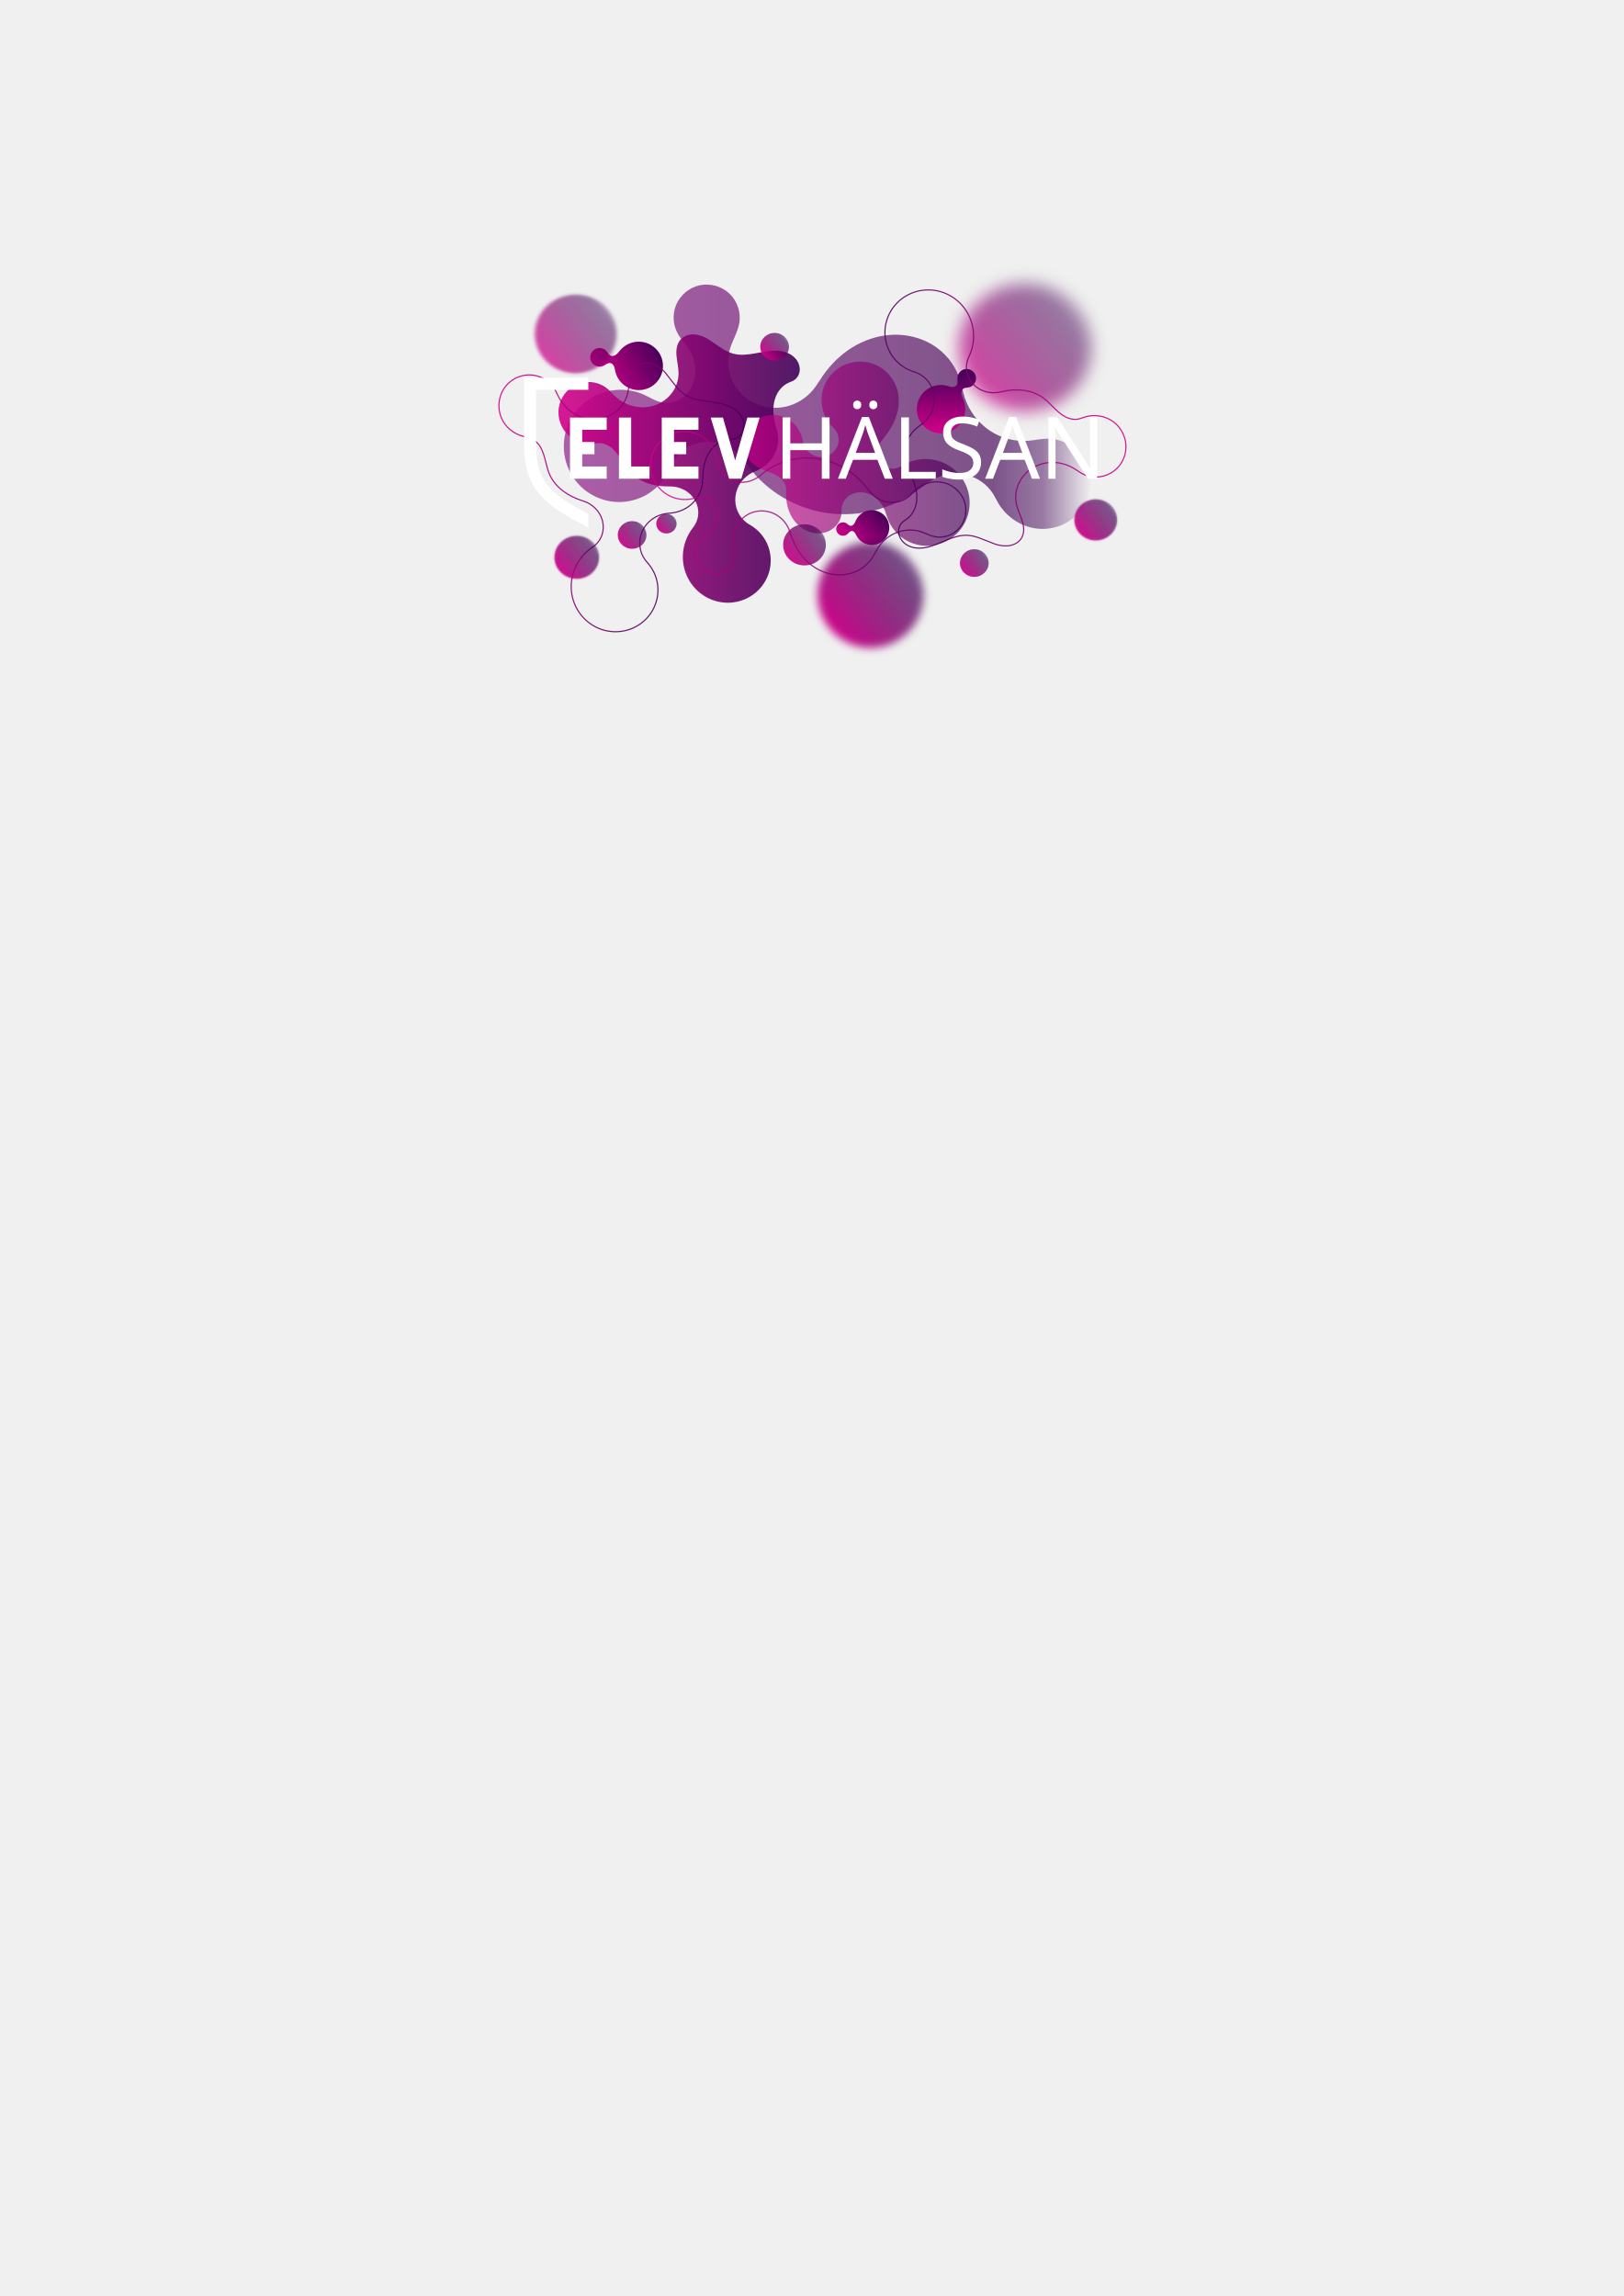
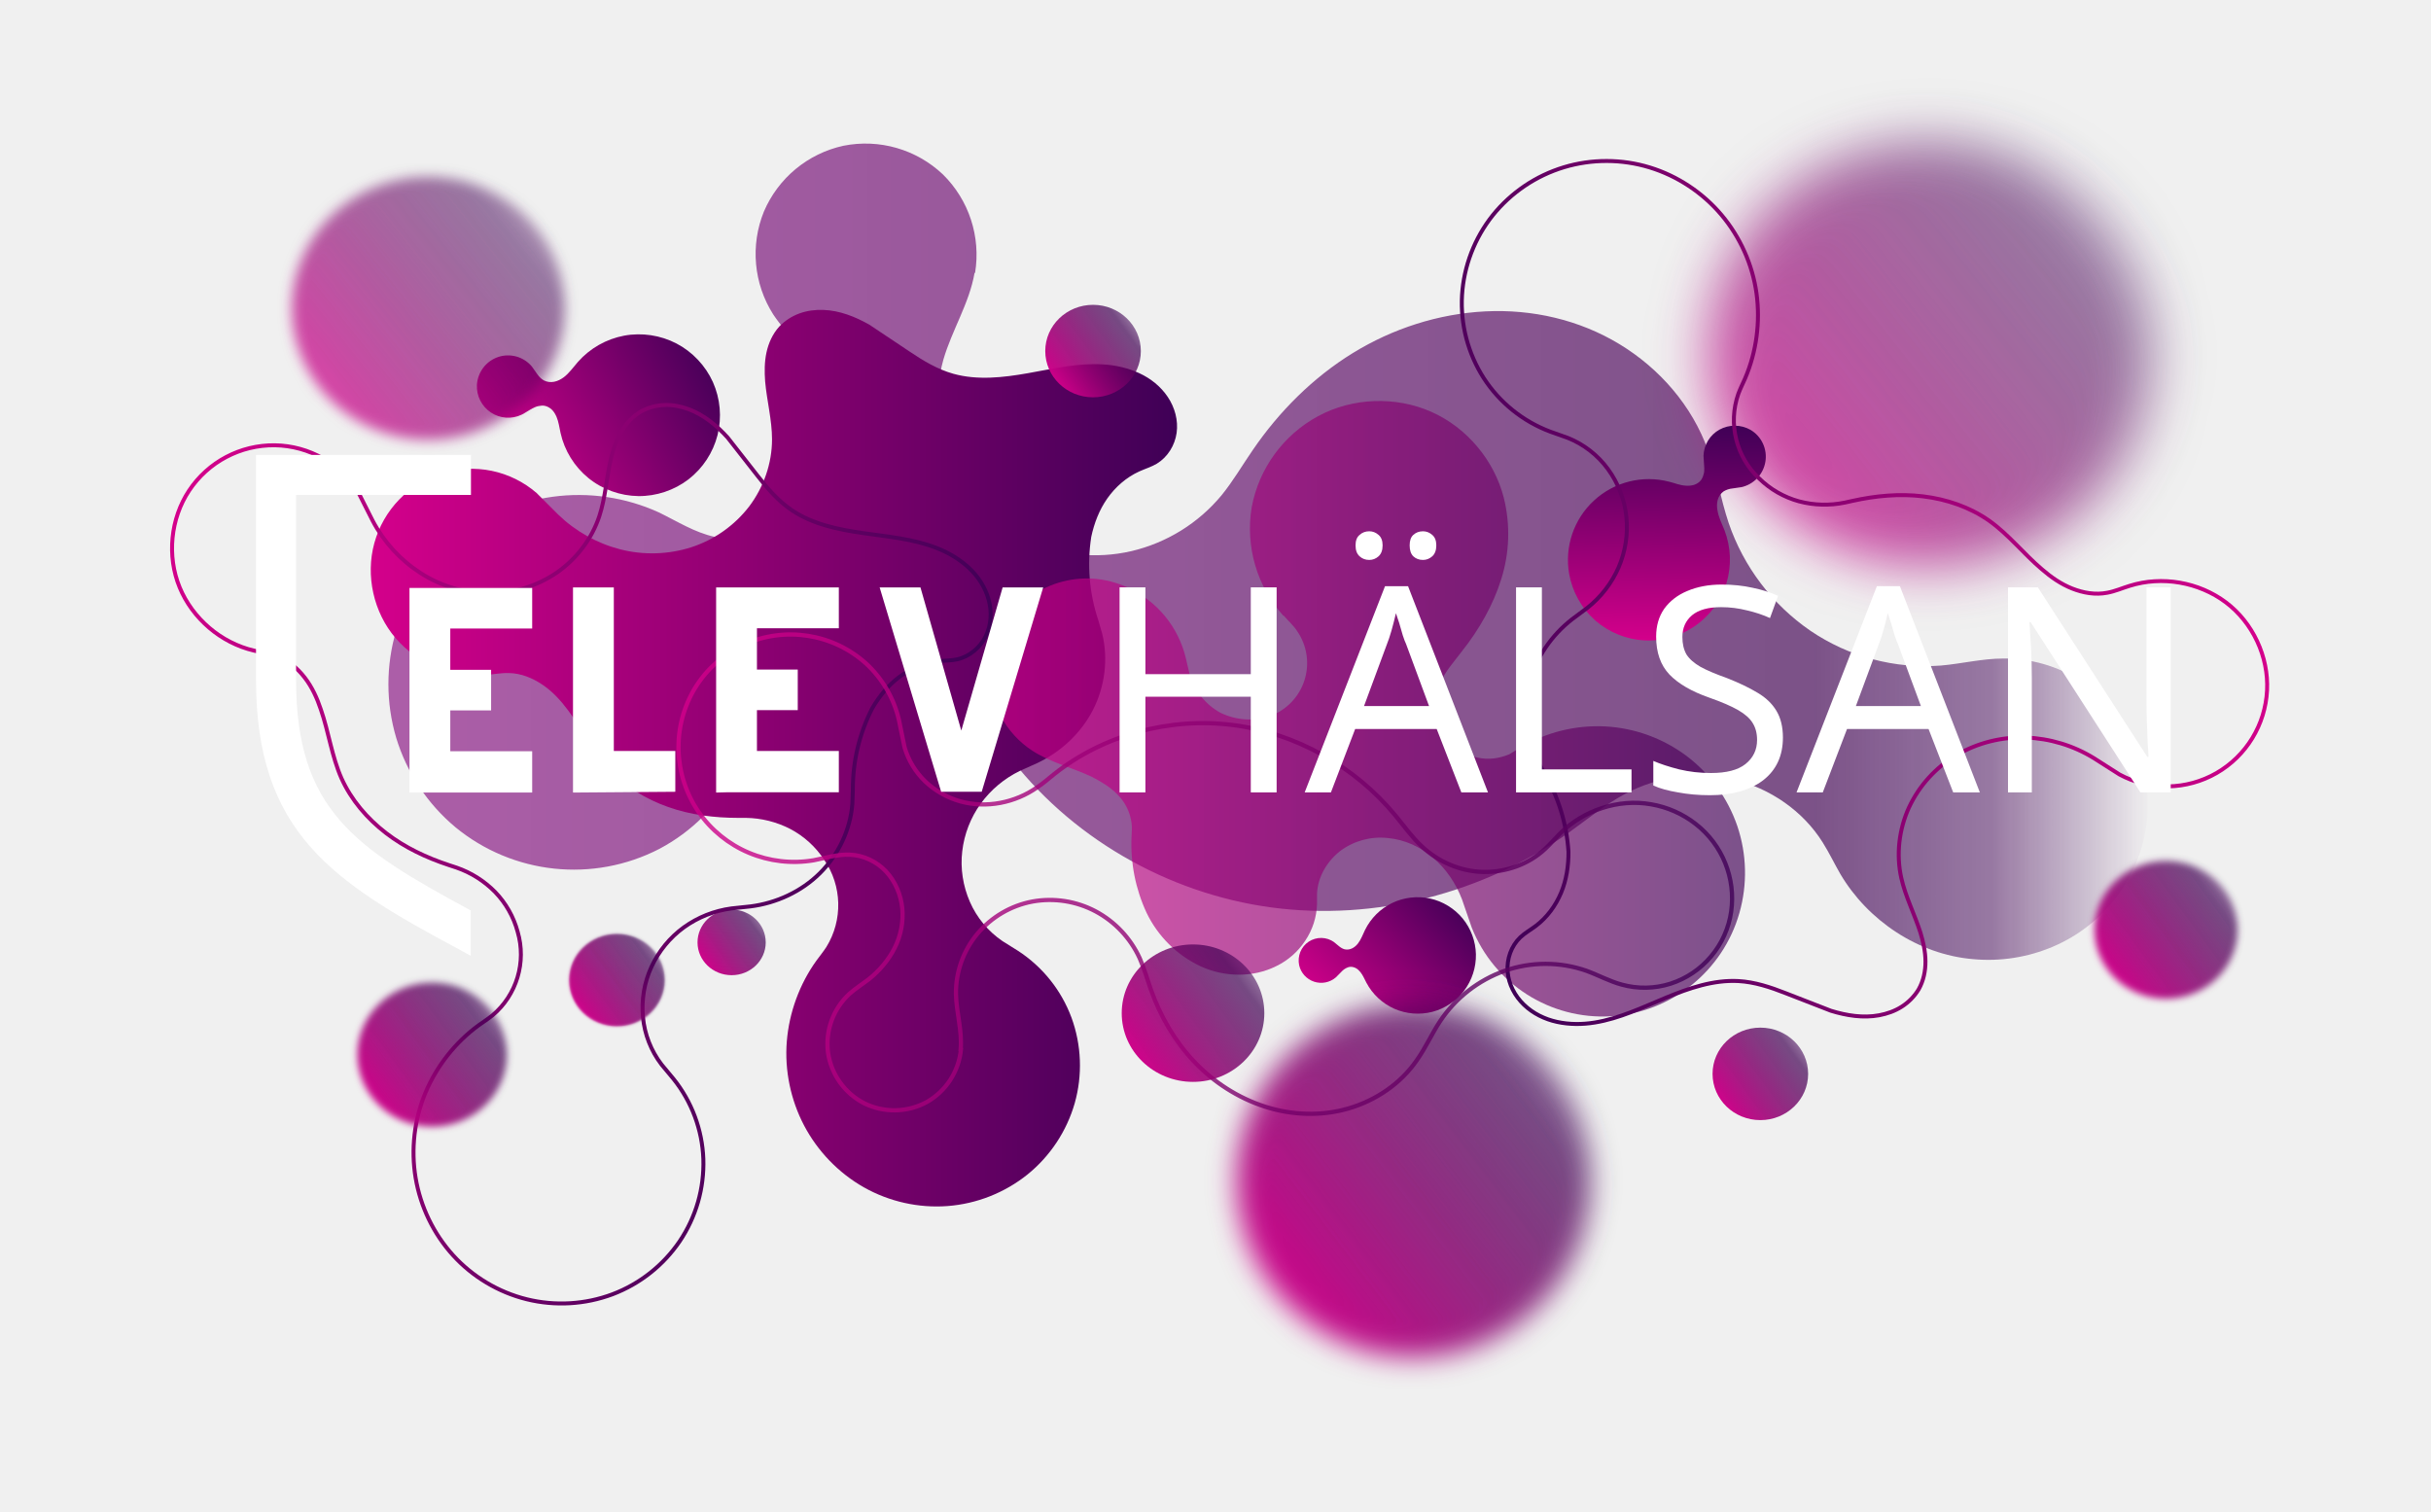
- <svg xmlns="http://www.w3.org/2000/svg" xmlns:xlink="http://www.w3.org/1999/xlink" width="793.701" height="1122.52" viewBox="0 0 210 297">
-   <style>.B{opacity:.948}.C{color-interpolation-filters:sRGB}.D{opacity:.893}.E{fill-rule:evenodd}</style>
+ <svg xmlns="http://www.w3.org/2000/svg" xmlns:xlink="http://www.w3.org/1999/xlink" viewBox="0 0 94.1 58.52">
  <defs>
-     <linearGradient xlink:href="#B" id="A" x1="70.89" y1="32.739" x2="75.998" y2="36.486" />
-     <linearGradient id="B" gradientUnits="userSpaceOnUse">
+     <linearGradient id="z" x1="70.89" x2="76" y1="32.74" y2="36.49" xlink:href="#a" />
+     <linearGradient id="a" gradientUnits="userSpaceOnUse">
      <stop offset="0" stop-color="#d4008b" />
-       <stop offset=".815" stop-color="#3f0052" stop-opacity=".686" />
-       <stop offset=".908" stop-color="#3f0054" stop-opacity=".515" />
+       <stop offset=".81" stop-color="#3f0052" stop-opacity=".69" />
+       <stop offset=".91" stop-color="#3f0054" stop-opacity=".52" />
      <stop offset="1" stop-color="#3f0056" stop-opacity="0" />
    </linearGradient>
-     <filter id="C" x="-.063" width="1.127" y="-.066" height="1.132" class="C">
-       <feGaussianBlur stdDeviation=".145" />
-     </filter>
-     <linearGradient xlink:href="#B" id="D" x1="137.841" y1="38.352" x2="142.949" y2="42.098" />
-     <linearGradient xlink:href="#B" id="E" x1="101.901" y1="-72.549" x2="107.043" y2="-68.778" />
-     <linearGradient xlink:href="#B" id="F" x1="85.168" y1="-68.728" x2="87.62" y2="-66.93" />
-     <linearGradient xlink:href="#B" id="G" x1="124.567" y1="-74.223" x2="128.021" y2="-71.691" />
-     <linearGradient xlink:href="#B" id="H" x1="77.209" y1="-57.702" x2="80.662" y2="-55.169" />
-     <filter id="I" x="-.037" width="1.073" y="-.038" height="1.076" class="C">
-       <feGaussianBlur stdDeviation=".056" />
-     </filter>
-     <linearGradient xlink:href="#B" id="J" x1="98.74" y1="-46.243" x2="102.193" y2="-43.711" />
-     <linearGradient xlink:href="#B" id="K" x1="106.589" y1="43.756" x2="119.251" y2="53.394" />
-     <filter id="L" x="-.055" width="1.11" y="-.055" height="1.11" class="C">
-       <feGaussianBlur stdDeviation=".313" />
-     </filter>
-     <linearGradient xlink:href="#N" id="M" x1="130.996" y1="-20.419" x2="198.652" y2="-20.419" />
-     <linearGradient id="N" gradientUnits="userSpaceOnUse">
+     <linearGradient id="x" x1="137.84" x2="142.95" y1="38.35" y2="42.1" xlink:href="#a" />
+     <linearGradient id="w" x1="101.9" x2="107.04" y1="-72.55" y2="-68.78" xlink:href="#a" />
+     <linearGradient id="v" x1="85.17" x2="87.62" y1="-68.73" y2="-66.93" xlink:href="#a" />
+     <linearGradient id="u" x1="124.57" x2="128.02" y1="-74.22" y2="-71.69" xlink:href="#a" />
+     <linearGradient id="s" x1="77.21" x2="80.66" y1="-57.7" y2="-55.17" xlink:href="#a" />
+     <linearGradient id="r" x1="98.74" x2="102.19" y1="-46.24" y2="-43.71" xlink:href="#a" />
+     <linearGradient id="i" x1="106.59" x2="119.25" y1="43.76" y2="53.39" xlink:href="#a" />
+     <linearGradient id="p" x1="131" x2="198.65" y1="-20.42" y2="-20.42" xlink:href="#b" />
+     <linearGradient id="b" gradientUnits="userSpaceOnUse">
      <stop offset="0" stop-color="#d4008b" />
      <stop offset="1" stop-color="#3f0056" />
    </linearGradient>
-     <linearGradient xlink:href="#N" id="O" x1="42.934" y1="-31.541" x2="98.255" y2="-31.541" />
-     <linearGradient xlink:href="#N" id="P" x1="11.699" y1="65.468" x2="-32.612" y2="63.643" />
-     <linearGradient xlink:href="#N" id="Q" x1="5.354" y1="3.47" x2="44.394" y2="3.47" />
-     <linearGradient xlink:href="#N" id="R" x1="108.465" y1="-11.573" x2="129.871" y2="-11.573" />
-     <linearGradient xlink:href="#N" id="S" x1="43.067" y1="-31.541" x2="98.123" y2="-31.541" />
-     <filter id="T" x="-.154" width="1.307" y="-.154" height="1.307" class="C">
-       <feGaussianBlur stdDeviation=".871" />
-     </filter>
-     <linearGradient xlink:href="#B" id="U" x1="105.755" y1="25.492" x2="118.417" y2="35.13" />
-     <filter id="V" x="-.095" width="1.19" y="-.095" height="1.19" class="C">
-       <feGaussianBlur stdDeviation=".537" />
-     </filter>
-     <linearGradient id="W" x1="130.864" y1="-20.418" x2="198.784" y2="-20.418" gradientUnits="userSpaceOnUse">
-       <stop offset="0" stop-color="#81007a" stop-opacity=".642" />
-       <stop offset=".815" stop-color="#3f0052" stop-opacity=".686" />
-       <stop offset=".908" stop-color="#3f0054" stop-opacity=".515" />
+     <linearGradient id="n" x1="5.35" x2="44.39" y1="3.47" y2="3.47" gradientTransform="scale(.2165 -.2165) rotate(88.77 211.83 93.62)" xlink:href="#b" />
+     <linearGradient id="m" x1="108.47" x2="129.87" y1="-11.57" y2="-11.57" gradientTransform="matrix(1.3808 0 0 -1.3808 -111.6 11.45)" xlink:href="#b" />
+     <linearGradient id="k" x1="43.07" x2="98.12" y1="-31.54" y2="-31.54" xlink:href="#b" />
+     <linearGradient id="g" x1="105.75" x2="118.42" y1="25.49" y2="35.13" xlink:href="#a" />
+     <linearGradient id="c" x1="130.86" x2="198.78" y1="-20.42" y2="-20.42" gradientUnits="userSpaceOnUse">
+       <stop offset="0" stop-color="#81007a" stop-opacity=".64" />
+       <stop offset=".81" stop-color="#3f0052" stop-opacity=".69" />
+       <stop offset=".91" stop-color="#3f0054" stop-opacity=".52" />
      <stop offset="1" stop-color="#3f0056" stop-opacity="0" />
    </linearGradient>
-     <path id="X" d="M153.546-9.692c.234 1.36-.244 2.82-1.235 3.78a4.33 4.33 0 0 1-3.819 1.108 4.33 4.33 0 0 1-3.066-2.532 4.33 4.33 0 0 1 .369-3.959c.278-.425.63-.796.935-1.203.522-.694.907-1.496 1.078-2.348s.123-1.75-.18-2.565-.865-1.536-1.604-1.992-1.654-.633-2.5-.446c-.762.17-1.43.6-2.138.935a7.43 7.43 0 0 1-4.081.607 7.37 7.37 0 0 1-3.765-1.687c-1.06-.906-1.85-2.122-2.247-3.458a7.26 7.26 0 0 1 .006-4.124 7.21 7.21 0 0 1 2.271-3.441c1.07-.893 2.41-1.46 3.795-1.61s2.815.126 4.047.777a7.05 7.05 0 0 1 2.915 2.912l.802 1.604a4.95 4.95 0 0 0 1.844 1.755c.753.413 1.61.63 2.468.64 1.717.02 3.403-.814 4.508-2.128.287-.34.536-.71.802-1.07 2.406-3.243 6.177-5.418 10.178-5.958s8.184.54 11.47 2.885c.705.503 1.374 1.063 2.138 1.47 1.27.676 2.785.893 4.185.562s2.668-1.214 3.432-2.433c.244-.39.436-.807.668-1.203 1.063-1.8 3-3.088 5.1-3.28a6.34 6.34 0 0 1 3.078.485c.964.416 1.82 1.082 2.452 1.92s1.04 1.844 1.162 2.887-.048 2.118-.5 3.07a5.6 5.6 0 0 1-2.039 2.344 5.44 5.44 0 0 1-2.983.86c-.807-.01-1.6-.202-2.405-.267-1.757-.142-3.554.347-5.012 1.338a8.27 8.27 0 0 0-3.14 4.141c-.315.92-.468 1.892-.802 2.806-.617 1.7-1.855 3.134-3.395 4.065s-3.37 1.356-5.166 1.27-3.56-.668-5.092-1.612-2.837-2.24-3.853-3.725c-.398-.582-.754-1.194-1.203-1.737a6.41 6.41 0 0 0-3.459-2.15 6.22 6.22 0 0 0-4.045.432c-1.248.594-2.282 1.63-2.863 2.883a5.88 5.88 0 0 0-.323 4.046c.326 1.14 1.002 2.172 1.203 3.34z" />
-     <path id="Y" d="M-1.637 53.572a5.6 5.6 0 0 1 1.652-2.864A5.6 5.6 0 0 1 3 49.289a5.6 5.6 0 0 1 3.264.527c1.002.5 1.846 1.307 2.388 2.286a5.6 5.6 0 0 1 .696 2.759 5.61 5.61 0 0 1-.756 2.744c-.482.83-1.182 1.53-2 2.015s-1.782.75-2.74.767c-.755.012-1.504-.128-2.258-.148-.377-.01-.757.01-1.125.092s-.725.23-1.026.457c-.398.302-.685.737-.85 1.21s-.212.98-.185 1.478c.054.998.395 1.954.633 2.925.767 3.127.445 6.5-.898 9.436s-3.697 5.376-6.567 6.835-6.236 1.92-9.392 1.283a14.58 14.58 0 0 1-8.165-4.817 14.6 14.6 0 0 1-3.427-8.839c-.116-3.217.88-6.464 2.777-9.064s4.687-4.537 7.786-5.41a14.65 14.65 0 0 1 9.465.553c1.168.48 2.29 1.12 3.53 1.35.62.116 1.27.125 1.878-.044s1.176-.523 1.54-1.04c.307-.437.457-.965.55-1.49l.252-1.582z" />
-     <path id="Z" d="M54.39-13.434c-.868.757-1.935 1.284-3.063 1.518a6.85 6.85 0 0 1-3.415-.171c-1.1-.344-2.11-.97-2.908-1.8s-1.385-1.862-1.692-2.973c-.615-2.22-.048-4.727 1.444-6.483s3.863-2.716 6.16-2.52c.535.046 1.067.15 1.604.134.817-.026 1.6-.34 2.284-.802s1.237-1.072 1.73-1.725c.984-1.307 1.704-2.81 2.803-4.02 1.087-1.2 2.514-2.068 4.042-2.602s3.158-.743 4.778-.738h.535c1.05-.02 2.097-.28 3.027-.768a6.25 6.25 0 0 0 2.315-2.088c.575-.88.913-1.915.944-2.965s-.246-2.1-.807-2.998c-.205-.324-.445-.624-.668-.935-1.156-1.6-1.867-3.538-2.02-5.514s.256-3.994 1.177-5.75 2.353-3.24 4.08-4.213 3.743-1.43 5.72-1.28a9.94 9.94 0 0 1 5.449 2.146c1.544 1.243 2.695 2.97 3.236 4.876a9.5 9.5 0 0 1-.222 5.844c-.688 1.86-1.988 3.487-3.655 4.56l-1.07.668c-.97.666-1.745 1.61-2.22 2.684s-.655 2.28-.522 3.448a6.93 6.93 0 0 0 1.267 3.252 7.2 7.2 0 0 0 2.679 2.242l1.203.535c1.6.758 2.973 2.046 3.783 3.63s1.05 3.46.627 5.19l-.267.935c-.543 1.842-.85 3.8-.474 5.684.19.94.55 1.853 1.104 2.638s1.3 1.44 2.176 1.835c.4.18.826.31 1.203.535.736.442 1.225 1.247 1.342 2.098s-.12 1.732-.595 2.448-1.17 1.27-1.95 1.633-1.633.543-2.5.595c-1.714.104-3.412-.3-5.102-.6s-3.453-.506-5.104-.037c-1.07.303-2.04.877-2.96 1.5L77.12-1.936c-.967.547-2.033.965-3.143 1.008-.555.022-1.116-.05-1.638-.24s-1.005-.496-1.38-.907c-.447-.49-.727-1.118-.867-1.767s-.144-1.32-.087-1.982c.114-1.323.47-2.624.47-3.95-.002-1.64-.57-3.268-1.564-4.572a8.18 8.18 0 0 0-3.959-2.79 8.8 8.8 0 0 0-4.851-.145c-1.59.402-3.06 1.24-4.242 2.378l-1.47 1.47z" />
+     <linearGradient id="e" x1="11.7" x2="-32.61" y1="65.47" y2="63.64" xlink:href="#b" />
+     <linearGradient id="o" x1="42.93" x2="98.25" y1="-31.54" y2="-31.54" xlink:href="#b" />
+     <filter id="y" width="1.13" height="1.13" x="-.06" y="-.07" class="C">
+       <feGaussianBlur stdDeviation=".14" />
+     </filter>
+     <filter id="t" width="1.07" height="1.08" x="-.04" y="-.04" class="C">
+       <feGaussianBlur stdDeviation=".06" />
+     </filter>
+     <filter id="q" width="1.11" height="1.11" x="-.06" y="-.06" class="C">
+       <feGaussianBlur stdDeviation=".31" />
+     </filter>
+     <filter id="j" width="1.31" height="1.31" x="-.15" y="-.15" class="C">
+       <feGaussianBlur stdDeviation=".87" />
+     </filter>
+     <filter id="h" width="1.19" height="1.19" class="C">
+       <feGaussianBlur stdDeviation=".54" />
+     </filter>
+     <path id="d" d="M153.55-9.7a4.33 4.33 0 01-1.24 3.79 4.33 4.33 0 01-3.82 1.1 4.33 4.33 0 01-3.06-2.53 4.33 4.33 0 01.36-3.96c.28-.42.63-.8.94-1.2.52-.7.9-1.5 1.08-2.35s.12-1.75-.18-2.56-.87-1.54-1.6-2-1.66-.63-2.5-.44c-.77.17-1.44.6-2.14.94a7.43 7.43 0 01-4.09.6 7.37 7.37 0 01-3.76-1.68 7.32 7.32 0 01-2.25-3.46 7.26 7.26 0 010-4.13 7.21 7.21 0 012.28-3.44 7.17 7.17 0 017.84-.83 7.05 7.05 0 012.92 2.91l.8 1.6a4.95 4.95 0 001.84 1.76c.76.41 1.61.63 2.47.64 1.72.02 3.4-.81 4.5-2.13.3-.34.54-.7.81-1.07 2.4-3.24 6.18-5.42 10.18-5.96s8.18.54 11.47 2.89c.7.5 1.37 1.06 2.14 1.47 1.27.68 2.78.9 4.18.56s2.67-1.21 3.43-2.43c.25-.4.44-.8.67-1.2 1.06-1.8 3-3.1 5.1-3.28a6.34 6.34 0 013.08.48 6 6 0 013.61 4.8 5.66 5.66 0 01-.5 3.08 5.6 5.6 0 01-2.04 2.34 5.44 5.44 0 01-2.98.86c-.8 0-1.6-.2-2.4-.27a7.87 7.87 0 00-5.02 1.34 8.27 8.27 0 00-3.14 4.14c-.31.92-.46 1.9-.8 2.81-.61 1.7-1.85 3.13-3.4 4.07s-3.36 1.35-5.16 1.26-3.56-.66-5.09-1.6-2.84-2.25-3.85-3.73c-.4-.58-.76-1.2-1.2-1.74a6.41 6.41 0 00-3.47-2.15 6.22 6.22 0 00-4.04.43 6.04 6.04 0 00-2.86 2.89 5.88 5.88 0 00-.33 4.04c.33 1.14 1 2.17 1.2 3.34z" />
+     <path id="f" d="M-1.64 53.57a5.6 5.6 0 011.65-2.86A5.6 5.6 0 013 49.29a5.6 5.6 0 013.26.53c1 .5 1.85 1.3 2.4 2.28a5.6 5.6 0 01.69 2.76 5.61 5.61 0 01-.76 2.75 5.58 5.58 0 01-4.74 2.78c-.75 0-1.5-.13-2.26-.15-.37-.01-.75 0-1.12.1s-.73.22-1.03.45c-.4.3-.68.74-.85 1.2s-.2.99-.18 1.49c.05 1 .4 1.95.63 2.92.77 3.13.45 6.5-.9 9.44s-3.7 5.37-6.56 6.83-6.24 1.92-9.4 1.29a14.58 14.58 0 01-8.16-4.82 14.6 14.6 0 01-3.43-8.84c-.11-3.22.88-6.46 2.78-9.06s4.69-4.54 7.78-5.41a14.65 14.65 0 019.47.55c1.17.48 2.29 1.12 3.53 1.35.62.11 1.27.12 1.88-.05s1.17-.52 1.54-1.04c.3-.43.46-.96.55-1.49l.25-1.58z" />
+     <path id="l" d="M54.39-13.43a6.78 6.78 0 01-3.06 1.51 6.85 6.85 0 01-3.42-.17 6.92 6.92 0 01-4.6-4.77c-.61-2.22-.05-4.73 1.45-6.48s3.86-2.72 6.16-2.52c.53.04 1.06.15 1.6.13.82-.02 1.6-.34 2.28-.8s1.24-1.07 1.73-1.73c.99-1.3 1.7-2.8 2.8-4.02 1.1-1.2 2.52-2.06 4.05-2.6s3.16-.74 4.78-.74h.53a6.82 6.82 0 003.03-.76 6.25 6.25 0 002.31-2.1 5.45 5.45 0 00.15-5.96c-.21-.32-.45-.62-.68-.93-1.15-1.6-1.86-3.54-2.02-5.51s.26-4 1.18-5.75 2.35-3.24 4.08-4.22 3.74-1.43 5.72-1.28a9.94 9.94 0 015.45 2.15 9.72 9.72 0 013.23 4.87 9.5 9.5 0 01-.22 5.85 9.3 9.3 0 01-3.65 4.56l-1.07.67c-.97.66-1.75 1.6-2.22 2.68s-.66 2.28-.52 3.45a6.93 6.93 0 001.26 3.25 7.2 7.2 0 002.68 2.24l1.2.54c1.6.76 2.98 2.04 3.79 3.63s1.05 3.46.63 5.19l-.27.93a12.1 12.1 0 00-.48 5.69c.2.94.55 1.85 1.1 2.63s1.3 1.44 2.18 1.84c.4.18.83.31 1.2.53.74.45 1.23 1.25 1.35 2.1s-.12 1.73-.6 2.45-1.17 1.27-1.95 1.63-1.63.55-2.5.6c-1.71.1-3.4-.3-5.1-.6s-3.45-.5-5.1-.04c-1.07.3-2.04.88-2.96 1.5l-2.77 1.85c-.97.55-2.03.97-3.14 1.01-.56.02-1.12-.05-1.64-.24s-1-.5-1.38-.9c-.45-.5-.73-1.12-.87-1.77s-.14-1.32-.09-1.98c.12-1.33.47-2.63.47-3.95 0-1.64-.57-3.27-1.56-4.58a8.18 8.18 0 00-3.96-2.79 8.8 8.8 0 00-4.85-.14 9.53 9.53 0 00-4.24 2.38z" />
  </defs>
-   <use xlink:href="#X" transform="matrix(1.006623 0 0 -1.006622 -58.94644 32.05743)" opacity=".953" fill="url(#W)" />
-   <use xlink:href="#Y" transform="matrix(-.116782 .10344 .10344 .116782 103.7939 61.64695)" fill="url(#P)" />
-   <g class="E">
-     <circle transform="matrix(1.006623 0 0 -1.006622 .812188 107.9266)" r="6.804" cy="30.783" cx="111.046" fill="url(#U)" paint-order="stroke fill markers" filter="url(#V)" />
-     <circle transform="matrix(1.25768 0 0 -1.211839 -8.138282 104.3907)" cx="111.881" cy="49.048" r="6.804" opacity=".733" fill="url(#K)" paint-order="stroke fill markers" filter="url(#T)" />
+   <use width="100%" height="100%" fill="url(#c)" opacity=".95" transform="matrix(1.0066 0 0 -1.0066 -116.82 .8)" xlink:href="#d" />
+   <use width="100%" height="100%" fill="url(#e)" transform="scale(-.156 .156) rotate(41.53 -404 -290.7)" xlink:href="#f" />
+   <g class="E" paint-order="stroke fill markers" transform="translate(-57.87 -31.26)">
+     <circle cx="111.05" cy="30.78" r="6.8" fill="url(#g)" filter="url(#h)" transform="matrix(1.0066 0 0 -1.0066 .81 107.93)" />
+     <circle cx="111.88" cy="49.05" r="6.8" fill="url(#i)" filter="url(#j)" opacity=".73" transform="matrix(1.2577 0 0 -1.2118 -8.14 104.4)" />
  </g>
-   <use xlink:href="#Z" transform="matrix(.566823 0 0 -.566823 47.8144 42.73476)" fill="url(#S)" class="D" />
-   <path transform="matrix(1.380817 0 0 -1.380817 -53.73366 42.71077)" d="M116.795-8.972a3.66 3.66 0 0 0-.882 3.041 3.67 3.67 0 0 0 1.857 2.565c.964.515 2.165.56 3.165.118s1.777-1.358 2.048-2.417c.192-.746.14-1.544-.085-2.28s-.62-1.415-1.096-2.02c-.225-.286-.474-.562-.614-.898a1.59 1.59 0 0 1-.101-.877c.05-.294.19-.572.394-.788a1.47 1.47 0 0 1 .771-.426c.292-.058.603-.02.873.106.115.054.22.124.33.19a4.23 4.23 0 0 0 2.36.583c.82-.042 1.628-.334 2.284-.828a4.14 4.14 0 0 0 1.424-1.968 4.1 4.1 0 0 0 .057-2.428c-.227-.8-.703-1.507-1.343-2.022s-1.443-.826-2.264-.875-1.655.167-2.348.61-1.242 1.107-1.54 1.873l-.283.803c-.177.438-.447.84-.805 1.15s-.806.517-1.276.563-.96-.076-1.336-.36-.63-.737-.646-1.21v-.283a1.94 1.94 0 0 0-.327-1.029c-.202-.304-.487-.55-.814-.714-.652-.327-1.452-.308-2.117-.01s-1.196.862-1.518 1.516-.446 1.396-.42 2.125c.004.126.013.253 0 .378-.03.3-.183.58-.39.798s-.47.38-.742.51c-.545.258-1.15.395-1.655.724-.37.24-.673.58-.874.972a2.6 2.6 0 0 0-.282 1.277 2.65 2.65 0 0 0 .373 1.254c.226.378.548.698.926.925.756.452 1.735.503 2.54.144s1.418-1.114 1.618-1.972l.094-.425a1.81 1.81 0 0 1 .873-1.097c.423-.227.945-.266 1.394-.097s.818.547.966 1.003.072.983-.2 1.372c-.11.154-.25.285-.378.425z" opacity=".655" fill="url(#R)" />
-   <path transform="matrix(.00463 -.216456 -.216456 -.00463 123.0199 57.27222)" d="M33.275-9.692a5.6 5.6 0 0 1 1.652-2.864 5.6 5.6 0 0 1 6.25-.892c1.002.5 1.846 1.307 2.388 2.286a5.6 5.6 0 0 1 .696 2.759 5.61 5.61 0 0 1-.756 2.744c-.482.83-1.182 1.53-2 2.015s-1.782.75-2.74.767c-.755.012-1.504-.128-2.258-.148-.377-.01-.757.01-1.125.092s-.725.23-1.026.457c-.398.302-.685.737-.85 1.21s-.212.98-.185 1.478c.054.998.395 1.954.633 2.925.767 3.127.445 6.5-.898 9.436s-3.697 5.376-6.567 6.835-6.236 1.92-9.392 1.283a14.58 14.58 0 0 1-8.165-4.817 14.6 14.6 0 0 1-3.427-8.839C5.38 3.818 6.374.57 8.273-2.03s4.687-4.537 7.786-5.41a14.65 14.65 0 0 1 9.465.553c1.168.48 2.29 1.12 3.53 1.35.62.116 1.27.125 1.878-.044s1.176-.523 1.54-1.04c.307-.437.457-.965.55-1.49l.252-1.582z" fill="url(#Q)" />
-   <use xlink:href="#Y" transform="matrix(-.194152 .095812 .095812 .194152 73.02358 35.21745)" fill="url(#P)" />
-   <g stroke-width=".265" fill="none">
-     <use xlink:href="#Z" transform="matrix(.538503 .176925 .176925 -.538503 44.84802 33.50951)" stroke="url(#O)" class="D" />
-     <use xlink:href="#Z" transform="matrix(-.553386 .122688 .122688 .553386 171.659 62.00703)" stroke="url(#O)" class="D" />
-     <use xlink:href="#X" transform="matrix(.588095 .157009 -.157009 .588095 3.241619 53.47324)" opacity=".79" stroke="url(#M)" />
+   <use width="100%" height="100%" fill="url(#k)" class="D" transform="matrix(.56682 0 0 -.56682 -10.06 11.47)" xlink:href="#l" />
+   <path fill="url(#m)" d="M49.68 23.84a5.05 5.05 0 01-1.23-4.2 5.07 5.07 0 012.57-3.53c1.33-.72 3-.78 4.38-.17s2.44 1.88 2.81 3.33a5.8 5.8 0 01-.1 3.15c-.31 1-.86 1.96-1.52 2.79-.3.4-.65.78-.85 1.24a2.2 2.2 0 00-.14 1.21c.07.42.27.79.56 1.1a2.03 2.03 0 001.05.57c.41.09.82.03 1.21-.13l.46-.28a5.84 5.84 0 013.26-.8 5.77 5.77 0 013.14 1.14 5.72 5.72 0 011.97 2.72 5.66 5.66 0 01.08 3.36 5.52 5.52 0 01-4.97 4 5.45 5.45 0 01-5.39-3.43l-.38-1.1c-.24-.62-.61-1.17-1.11-1.6s-1.1-.71-1.77-.77a2.6 2.6 0 00-1.83.5c-.51.4-.87 1-.9 1.65v.4a2.68 2.68 0 01-.46 1.43c-.27.41-.66.76-1.12.98-.9.45-2 .43-2.92.01a4.4 4.4 0 01-2.1-2.08 6.3 6.3 0 01-.58-2.94c0-.17.03-.35 0-.53a1.9 1.9 0 00-.54-1.1c-.29-.3-.65-.51-1.02-.7-.75-.35-1.59-.55-2.28-1-.51-.33-.94-.8-1.22-1.34a3.59 3.59 0 01-.38-1.77 3.66 3.66 0 01.5-1.73 3.73 3.73 0 014.8-1.47 4.02 4.02 0 012.24 2.72l.14.6a2.5 2.5 0 001.18 1.51c.6.3 1.31.36 1.94.14a2.18 2.18 0 001.05-3.29c-.14-.22-.35-.4-.52-.6z" opacity=".66" />
+   <path fill="url(#n)" d="M67.4 18.86a1.21 1.21 0 00.62-.35 1.21 1.21 0 00.22-1.34 1.2 1.2 0 00-.48-.53 1.21 1.21 0 00-.6-.16 1.21 1.21 0 00-.6.15 1.2 1.2 0 00-.62 1.01l.03.49c0 .08 0 .16-.03.24a.62.62 0 01-.1.22.55.55 0 01-.27.18.84.84 0 01-.32.03c-.22-.01-.42-.1-.63-.15a3.13 3.13 0 00-3.88 3.57 3.16 3.16 0 001 1.79 3.16 3.16 0 001.9.78 3.16 3.16 0 003.19-2.22 3.17 3.17 0 00-.08-2.05c-.1-.25-.23-.5-.27-.77a.9.9 0 01.01-.4.6.6 0 01.23-.33c.1-.06.22-.1.33-.11l.34-.05z" />
+   <use width="100%" height="100%" fill="url(#e)" transform="matrix(-.19415 .09581 .09581 .19415 15.15 3.96)" xlink:href="#f" />
+   <g fill="none" stroke-width=".27" transform="translate(-57.87 -31.26)">
+     <use width="100%" height="100%" stroke="url(#o)" class="D" transform="matrix(.5385 .17692 .17692 -.5385 44.85 33.51)" xlink:href="#l" />
+     <use width="100%" height="100%" stroke="url(#o)" class="D" transform="matrix(-.55339 .12269 .12269 .55339 171.66 62)" xlink:href="#l" />
+     <use width="100%" height="100%" stroke="url(#p)" opacity=".79" transform="rotate(14.95 -202.18 39.09) scale(.6087)" xlink:href="#d" />
  </g>
-   <g class="E">
-     <circle transform="matrix(.776266 0 0 -.747972 -12.39474 79.88348)" cx="111.881" cy="49.048" r="6.804" opacity=".733" fill="url(#K)" paint-order="stroke fill markers" filter="url(#L)" />
-     <ellipse transform="scale(1 -1)" ry="1.788" rx="1.855" cy="-44.853" cx="100.183" fill="url(#J)" paint-order="stroke fill markers" class="B" />
-     <ellipse transform="matrix(1 0 0 -1 3.101779 12.88961)" cx="78.652" cy="-56.311" rx="1.855" ry="1.788" fill="url(#H)" paint-order="stroke fill markers" filter="url(#I)" class="B" />
+   <g class="E" transform="translate(-57.87 -31.26)">
+     <circle cx="111.88" cy="49.05" r="6.8" fill="url(#i)" filter="url(#q)" opacity=".73" paint-order="stroke fill markers" transform="matrix(.77627 0 0 -.74797 -12.4 79.88)" />
+     <ellipse cx="100.18" cy="-44.85" fill="url(#r)" class="B" paint-order="stroke fill markers" rx="1.85" ry="1.79" transform="scale(1 -1)" />
+     <ellipse cx="78.65" cy="-56.31" fill="url(#s)" class="B" filter="url(#t)" paint-order="stroke fill markers" rx="1.85" ry="1.79" transform="matrix(1 0 0 -1 3.1 12.89)" />
    <g transform="scale(1 -1)">
-       <ellipse ry="1.788" rx="1.855" cy="-72.833" cx="126.011" fill="url(#G)" paint-order="stroke fill markers" class="B" />
-       <ellipse ry="1.269" rx="1.317" cy="-67.741" cx="86.193" fill="url(#F)" paint-order="stroke fill markers" class="B" />
-       <ellipse ry="2.662" rx="2.763" cy="-70.479" cx="104.05" fill="url(#E)" paint-order="stroke fill markers" class="B" />
+       <ellipse cx="126.01" cy="-72.83" fill="url(#u)" class="B" paint-order="stroke fill markers" rx="1.85" ry="1.79" />
+       <ellipse cx="86.19" cy="-67.74" fill="url(#v)" class="B" paint-order="stroke fill markers" rx="1.32" ry="1.27" />
+       <ellipse cx="104.05" cy="-70.48" fill="url(#w)" class="B" paint-order="stroke fill markers" rx="2.76" ry="2.66" />
    </g>
-     <ellipse transform="matrix(1.006623 0 0 -1.006622 .812188 107.9266)" cx="139.976" cy="40.409" rx="2.745" ry="2.645" fill="url(#D)" paint-order="stroke fill markers" filter="url(#C)" class="B" />
-     <ellipse transform="matrix(1.051575 0 0 -1.051575 -2.196921 108.6836)" ry="2.645" rx="2.745" cy="34.796" cx="73.025" fill="url(#A)" paint-order="stroke fill markers" filter="url(#C)" class="B" />
-     <path d="M76.092 50.423V48.87h-8.308v8.7c0 5.933 2.978 7.83 7.836 10.433l.473.253v-1.76l-.058-.03c-4.41-2.376-6.7-3.85-6.7-8.895v-7.146h6.768" fill="#fff" />
+     <ellipse cx="139.98" cy="40.41" fill="url(#x)" class="B" filter="url(#y)" paint-order="stroke fill markers" rx="2.75" ry="2.65" transform="matrix(1.0066 0 0 -1.0066 .81 107.93)" />
+     <ellipse cx="73.03" cy="34.8" fill="url(#z)" class="B" filter="url(#y)" paint-order="stroke fill markers" rx="2.75" ry="2.65" transform="matrix(1.0516 0 0 -1.0516 -2.2 108.68)" />
+     <path fill="#fff" d="M76.1 50.42v-1.55h-8.32v8.7c0 5.93 2.98 7.83 7.84 10.43l.47.26V66.5l-.06-.03c-4.4-2.38-6.7-3.85-6.7-8.9v-7.15h6.77" />
  </g>
-   <text xml:space="preserve" x="100.112" y="61.939" transform="scale(1.000195 .9998055)" font-weight="300" font-size="11.118" font-family="Soleto" letter-spacing="0" word-spacing="0" fill="#fff">
-     <tspan x="100.112" y="61.939">HÄLSAN</tspan>
+   <text x="42.25" y="30.68" fill="#fff" font-family="Soleto" font-size="11.12" font-weight="300" letter-spacing="0" transform="scale(1.0002 .9998)" word-spacing="0">
+     <tspan x="42.25" y="30.68">HÄLSAN</tspan>
  </text>
-   <path d="M73.718 61.925v-7.913h4.748v1.583H75.3v1.583h1.583v1.583H75.3v1.583h3.165v1.583h-4.748m6.333-.002v-7.913h1.583v6.33h2.374v1.583zm5.537 0v-7.913h4.748v1.583H87.17v1.583h1.583v1.583H87.17v1.583h3.165v1.583h-4.352m5.935-7.915H93.5l1.583 5.54 1.583-5.54h1.583l-2.374 7.913H94.3z" fill="#fff" />
+   <path fill="#fff" d="M15.85 30.66v-7.9h4.75v1.57h-3.17v1.6h1.58v1.57h-1.58v1.58h3.17v1.6h-4.75m6.33 0v-7.94h1.58v6.33h2.38v1.58zm5.54 0v-7.94h4.75v1.58H29.3v1.6h1.58v1.57H29.3v1.58h3.17v1.6h-4.36m5.94-7.93h1.58l1.58 5.54 1.6-5.54h1.57L38 30.65h-1.57z" />
</svg>
